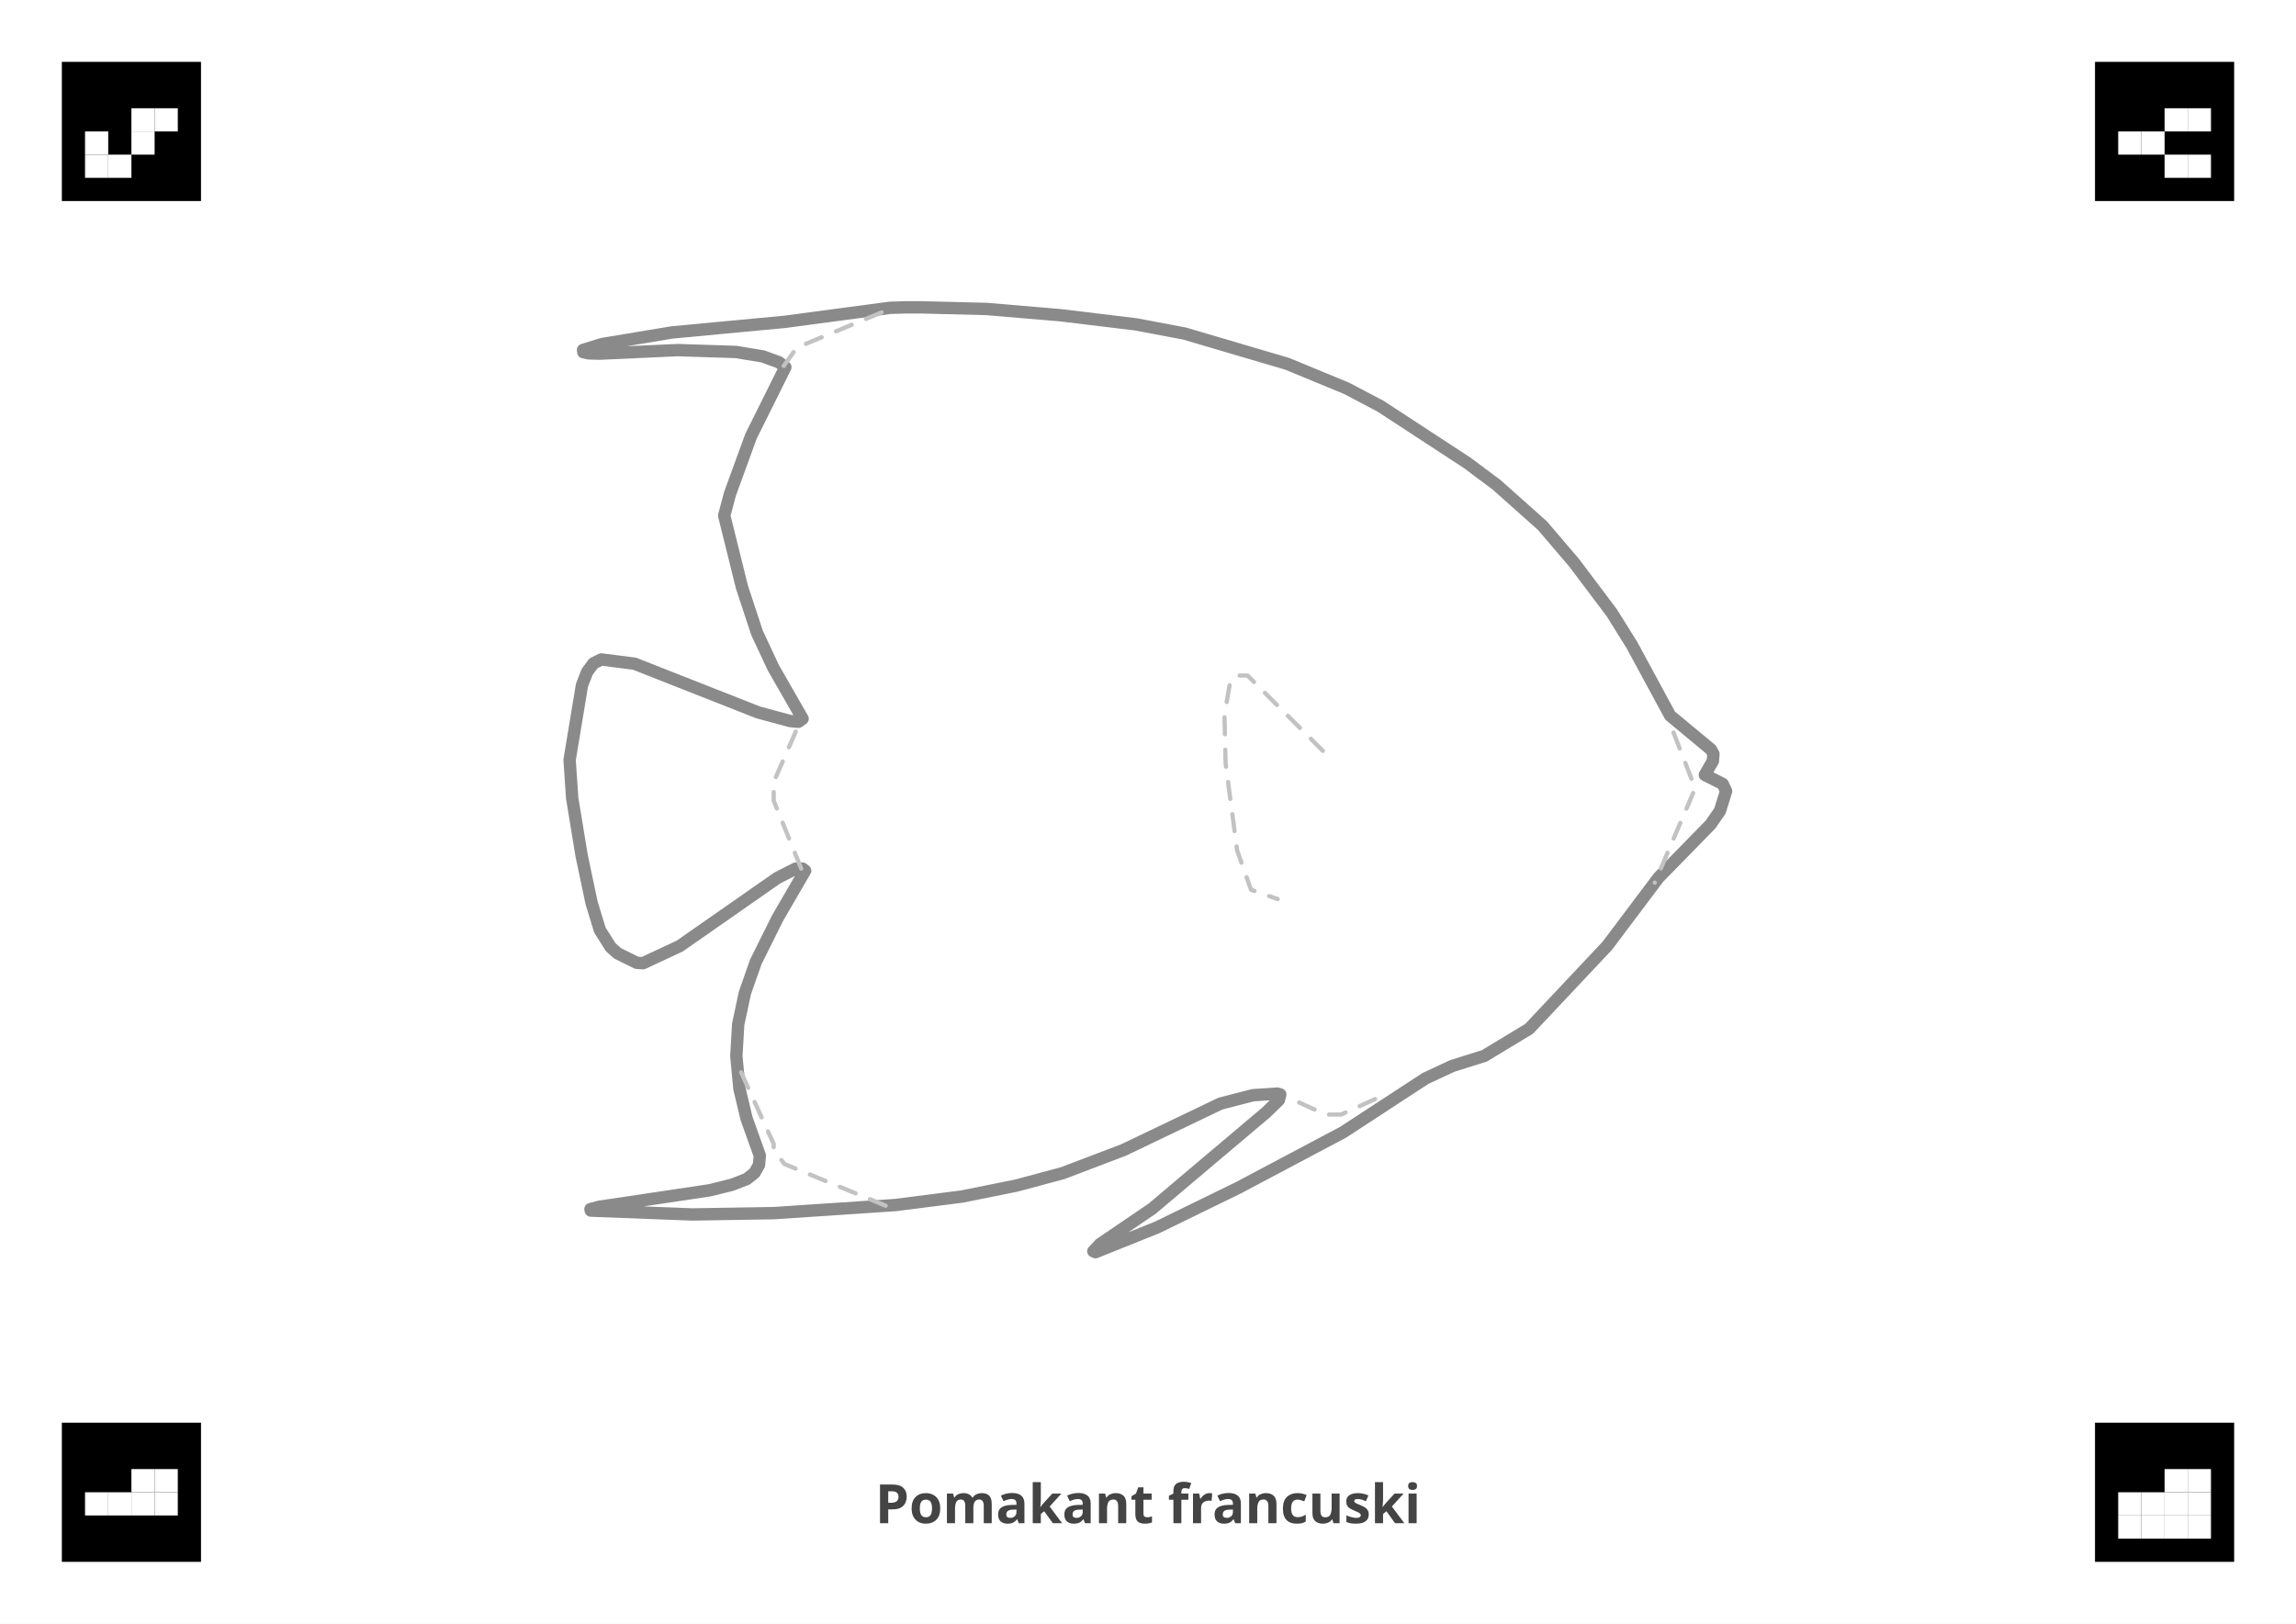
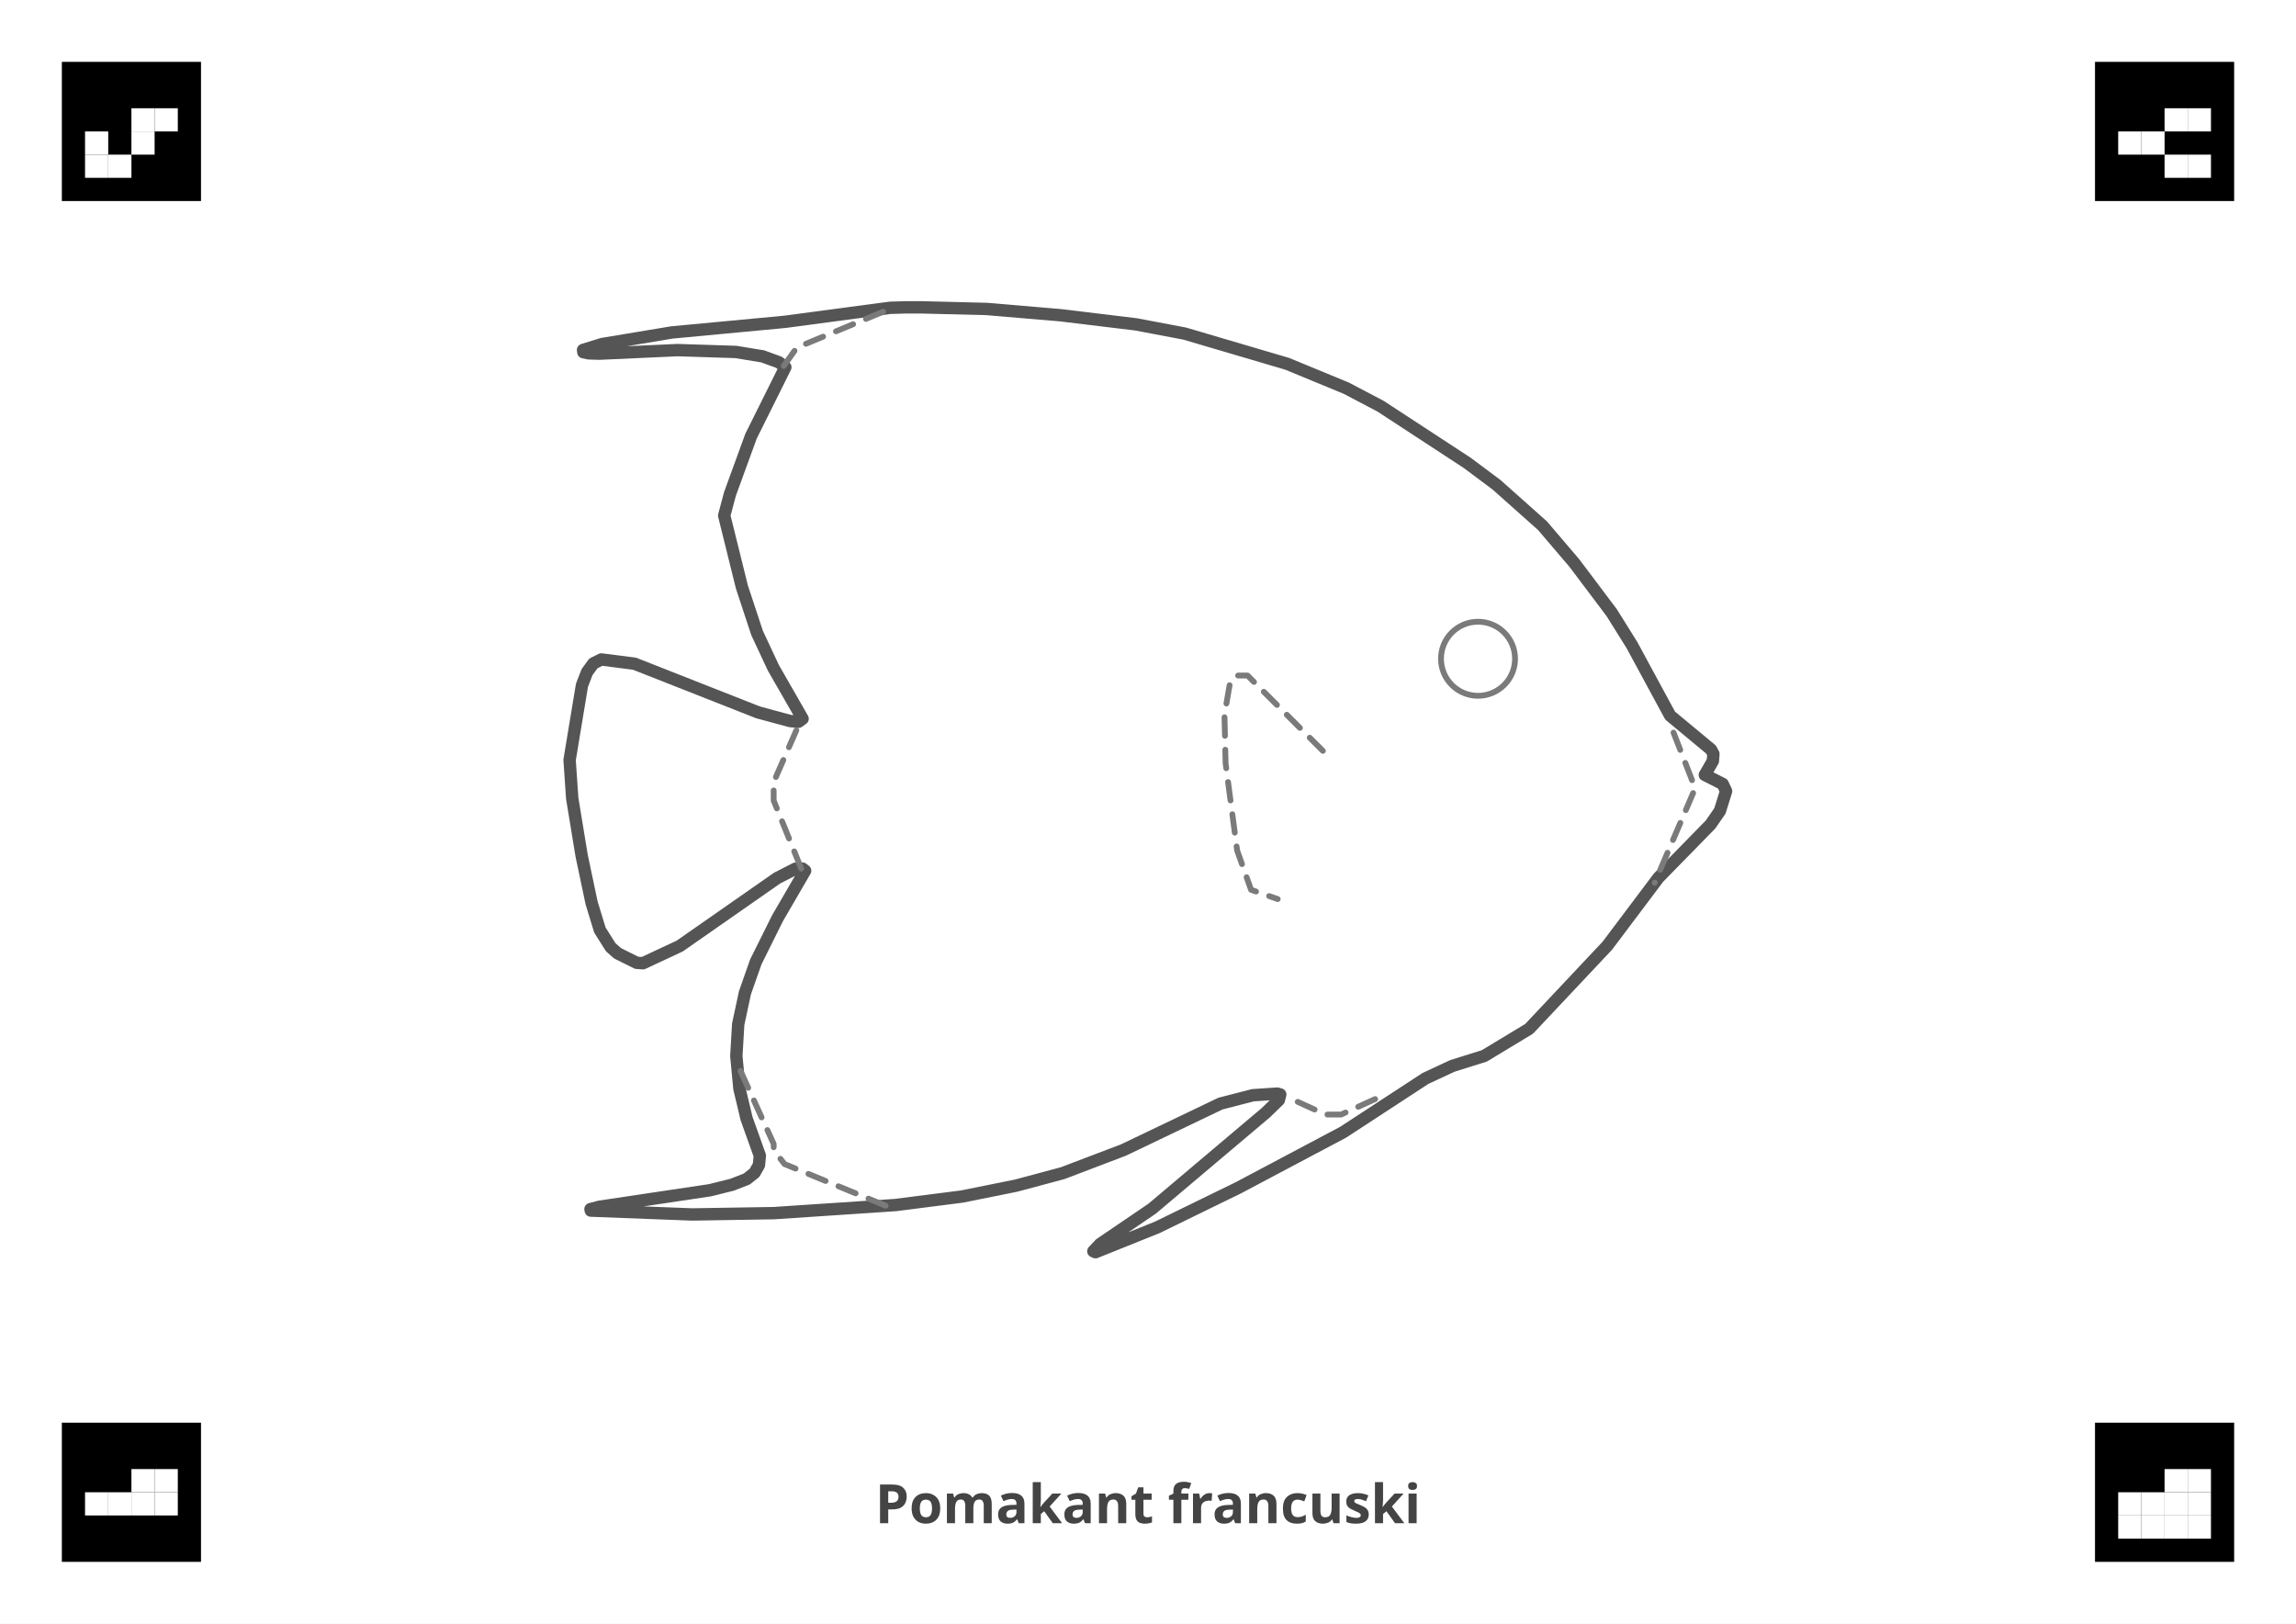
<svg xmlns="http://www.w3.org/2000/svg" width="297mm" height="210mm" viewBox="0 0 297 210">
  <rect width="297" height="210" fill="#fff" />
  <rect x="8" y="8" width="18" height="18" fill="#000" />
  <rect x="17.00" y="14.00" width="3" height="3" fill="#fff" />
  <rect x="20.00" y="14.00" width="3" height="3" fill="#fff" />
  <rect x="11.00" y="17.00" width="3" height="3" fill="#fff" />
  <rect x="17.00" y="17.00" width="3" height="3" fill="#fff" />
  <rect x="11.00" y="20.00" width="3" height="3" fill="#fff" />
  <rect x="14.00" y="20.00" width="3" height="3" fill="#fff" />
  <rect x="271" y="8" width="18" height="18" fill="#000" />
  <rect x="280.00" y="14.00" width="3" height="3" fill="#fff" />
  <rect x="283.00" y="14.00" width="3" height="3" fill="#fff" />
  <rect x="274.00" y="17.00" width="3" height="3" fill="#fff" />
  <rect x="277.00" y="17.00" width="3" height="3" fill="#fff" />
  <rect x="280.00" y="20.00" width="3" height="3" fill="#fff" />
  <rect x="283.00" y="20.00" width="3" height="3" fill="#fff" />
  <rect x="8" y="184" width="18" height="18" fill="#000" />
  <rect x="17.00" y="190.00" width="3" height="3" fill="#fff" />
  <rect x="20.00" y="190.00" width="3" height="3" fill="#fff" />
  <rect x="11.00" y="193.00" width="3" height="3" fill="#fff" />
  <rect x="14.00" y="193.00" width="3" height="3" fill="#fff" />
  <rect x="17.00" y="193.00" width="3" height="3" fill="#fff" />
  <rect x="20.00" y="193.00" width="3" height="3" fill="#fff" />
  <rect x="271" y="184" width="18" height="18" fill="#000" />
  <rect x="280.00" y="190.00" width="3" height="3" fill="#fff" />
  <rect x="283.00" y="190.00" width="3" height="3" fill="#fff" />
  <rect x="274.00" y="193.00" width="3" height="3" fill="#fff" />
  <rect x="277.00" y="193.00" width="3" height="3" fill="#fff" />
  <rect x="280.00" y="193.00" width="3" height="3" fill="#fff" />
  <rect x="283.00" y="193.00" width="3" height="3" fill="#fff" />
  <rect x="274.00" y="196.00" width="3" height="3" fill="#fff" />
  <rect x="277.00" y="196.00" width="3" height="3" fill="#fff" />
  <rect x="280.00" y="196.00" width="3" height="3" fill="#fff" />
  <rect x="283.00" y="196.00" width="3" height="3" fill="#fff" />
-   <path d="M119.20 39.75 L127.62 39.96 L137.18 40.77 L146.94 41.95 L153.23 43.14 L166.50 47.05 L174.16 50.21 L178.59 52.54 L189.80 59.87 L193.59 62.70 L199.53 67.99 L203.65 72.82 L208.49 79.25 L211.10 83.43 L216.04 92.55 L221.33 96.94 L221.64 97.51 L221.57 98.42 L220.53 100.22 L222.84 101.39 L223.28 102.32 L222.48 104.88 L221.27 106.63 L214.53 113.52 L207.91 122.32 L197.80 133.06 L192.01 136.56 L187.87 137.86 L184.39 139.48 L173.75 146.43 L160.21 153.61 L149.70 158.74 L141.71 161.95 L141.43 161.83 L142.30 160.90 L149.04 156.32 L163.75 143.90 L165.43 142.27 L165.61 141.55 L165.23 141.44 L162.07 141.65 L157.88 142.73 L145.32 148.74 L137.46 151.73 L131.45 153.34 L124.46 154.75 L115.86 155.85 L100.10 156.90 L89.53 157.07 L76.42 156.57 L76.38 156.38 L77.51 156.08 L91.83 153.94 L94.69 153.23 L96.61 152.48 L97.60 151.69 L98.17 150.69 L98.29 149.47 L96.57 144.66 L95.65 140.80 L95.25 136.59 L95.49 132.47 L96.36 128.41 L97.77 124.40 L100.58 118.75 L104.15 112.61 L103.80 112.34 L102.90 112.35 L100.52 113.57 L87.92 122.36 L83.16 124.58 L82.35 124.52 L79.88 123.29 L79.00 122.51 L77.60 120.29 L76.53 116.79 L75.24 110.68 L74.02 103.25 L73.68 98.29 L75.28 88.63 L75.94 86.92 L76.76 85.80 L77.78 85.29 L82.08 85.84 L98.05 92.13 L102.23 93.26 L103.28 93.35 L103.82 92.96 L100.04 86.37 L97.93 81.86 L95.97 75.92 L93.68 66.68 L94.43 63.87 L97.15 56.41 L101.59 47.49 L100.75 46.85 L98.66 46.09 L95.19 45.52 L87.65 45.28 L77.54 45.74 L76.17 45.70 L75.46 45.55 L75.42 45.26 L77.87 44.50 L86.89 43.00 L101.56 41.62 L115.14 39.81 L117.19 39.75 Z" fill="#fff" stroke="#8a8a8a" stroke-width="1.6" stroke-linejoin="round" />
-   <path d="M216.48 94.75 L219.28 101.95 L215.68 110.35 L214.05 114.16" fill="none" stroke="#c2c2c2" stroke-width="0.55" stroke-dasharray="2.2 2" stroke-linecap="round" stroke-linejoin="round" />
-   <path d="M177.88 142.15 L173.48 144.15 L171.48 144.15 L167.08 142.15" fill="none" stroke="#c2c2c2" stroke-width="0.55" stroke-dasharray="2.2 2" stroke-linecap="round" stroke-linejoin="round" />
-   <path d="M114.56 155.94 L111.68 154.75 L101.48 150.55 L100.08 148.75 L100.08 147.95 L97.08 141.35 L95.34 137.52" fill="none" stroke="#c2c2c2" stroke-width="0.55" stroke-dasharray="2.2 2" stroke-linecap="round" stroke-linejoin="round" />
-   <path d="M103.64 112.34 L103.08 110.95 L100.08 103.55 L100.08 101.15 L102.88 94.75 L103.59 93.13" fill="none" stroke="#c2c2c2" stroke-width="0.55" stroke-dasharray="2.2 2" stroke-linecap="round" stroke-linejoin="round" />
-   <path d="M101.38 47.33 L102.08 46.35 L103.08 44.95 L111.28 41.55 L115.50 39.80" fill="none" stroke="#c2c2c2" stroke-width="0.55" stroke-dasharray="2.2 2" stroke-linecap="round" stroke-linejoin="round" />
-   <path d="M171.12 97.11 L161.38 87.37 L160.03 87.37 L159.14 88.12 L158.39 92.46 L158.54 98.75 L160.03 109.99 L161.83 115.08 L165.28 116.28" fill="none" stroke="#c2c2c2" stroke-width="0.55" stroke-dasharray="2.2 2" stroke-linecap="round" stroke-linejoin="round" />
-   <text x="148.5" y="197" text-anchor="middle" font-family="Segoe UI, sans-serif" font-size="7" font-weight="600" fill="#444">Pomakant francuski</text>
+   <path d="M119.20 39.75 L127.62 39.96 L137.18 40.77 L146.94 41.95 L153.23 43.14 L166.50 47.05 L174.16 50.21 L178.59 52.54 L189.80 59.87 L193.59 62.70 L199.53 67.99 L203.65 72.82 L208.49 79.25 L211.10 83.43 L216.04 92.55 L221.33 96.94 L221.64 97.51 L221.57 98.42 L220.53 100.22 L222.84 101.39 L223.28 102.32 L222.48 104.88 L221.27 106.63 L214.53 113.52 L207.91 122.32 L197.80 133.06 L192.01 136.56 L187.87 137.86 L184.39 139.48 L173.75 146.43 L160.21 153.61 L149.70 158.74 L141.71 161.95 L141.43 161.83 L142.30 160.90 L149.04 156.32 L163.75 143.90 L165.43 142.27 L165.61 141.55 L165.23 141.44 L162.07 141.65 L157.88 142.73 L145.32 148.74 L137.46 151.73 L131.45 153.34 L124.46 154.75 L115.86 155.85 L100.10 156.90 L89.53 157.07 L76.42 156.57 L76.38 156.38 L77.51 156.08 L91.83 153.94 L94.69 153.23 L96.61 152.48 L97.60 151.69 L98.17 150.69 L98.29 149.47 L96.57 144.66 L95.65 140.80 L95.25 136.59 L95.49 132.47 L96.36 128.41 L97.77 124.40 L100.58 118.75 L104.15 112.61 L103.80 112.34 L102.90 112.35 L100.52 113.57 L87.92 122.36 L83.16 124.58 L82.35 124.52 L79.88 123.29 L79.00 122.51 L77.60 120.29 L76.53 116.79 L75.24 110.68 L74.02 103.25 L73.68 98.29 L75.28 88.63 L75.94 86.92 L76.76 85.80 L77.78 85.29 L82.08 85.84 L98.05 92.13 L102.23 93.26 L103.28 93.35 L103.82 92.96 L100.04 86.37 L97.93 81.86 L95.97 75.92 L93.68 66.68 L94.43 63.87 L97.15 56.41 L101.59 47.49 L100.75 46.85 L98.66 46.09 L95.19 45.52 L87.65 45.28 L77.54 45.74 L76.17 45.70 L75.46 45.55 L75.42 45.26 L77.87 44.50 L86.89 43.00 L101.56 41.62 L115.14 39.81 L117.19 39.75 Z" fill="#fff" stroke="#555" stroke-width="1.6" stroke-linejoin="round" />
+   <path d="M216.48 94.75 L219.28 101.95 L215.68 110.35 L214.05 114.16" fill="none" stroke="#7a7a7a" stroke-width="0.75" stroke-dasharray="2.40 1.80" stroke-linecap="round" stroke-linejoin="round" />
+   <path d="M177.88 142.15 L173.48 144.15 L171.48 144.15 L167.08 142.15" fill="none" stroke="#7a7a7a" stroke-width="0.75" stroke-dasharray="2.40 1.80" stroke-linecap="round" stroke-linejoin="round" />
+   <path d="M114.56 155.94 L111.68 154.75 L101.48 150.55 L100.08 148.75 L100.08 147.95 L97.08 141.35 L95.34 137.52" fill="none" stroke="#7a7a7a" stroke-width="0.75" stroke-dasharray="2.40 1.80" stroke-linecap="round" stroke-linejoin="round" />
+   <path d="M103.64 112.34 L103.08 110.95 L100.08 103.55 L100.08 101.15 L102.88 94.75 L103.59 93.13" fill="none" stroke="#7a7a7a" stroke-width="0.75" stroke-dasharray="2.40 1.80" stroke-linecap="round" stroke-linejoin="round" />
+   <path d="M101.38 47.33 L102.08 46.35 L103.08 44.95 L111.28 41.55 L115.50 39.80" fill="none" stroke="#7a7a7a" stroke-width="0.75" stroke-dasharray="2.40 1.80" stroke-linecap="round" stroke-linejoin="round" />
+   <path d="M171.12 97.11 L161.38 87.37 L160.03 87.37 L159.14 88.12 L158.39 92.46 L158.54 98.75 L160.03 109.99 L161.83 115.08 L165.28 116.28" fill="none" stroke="#7a7a7a" stroke-width="0.75" stroke-dasharray="2.40 1.80" stroke-linecap="round" stroke-linejoin="round" />
+   <circle cx="191.19" cy="85.20" r="4.79" fill="none" stroke="#7a7a7a" stroke-width="0.75" />
+   <text x="148.5" y="197" text-anchor="middle" font-family="Segoe UI, sans-serif" font-size="7.0" font-weight="600" fill="#444">Pomakant francuski</text>
</svg>
